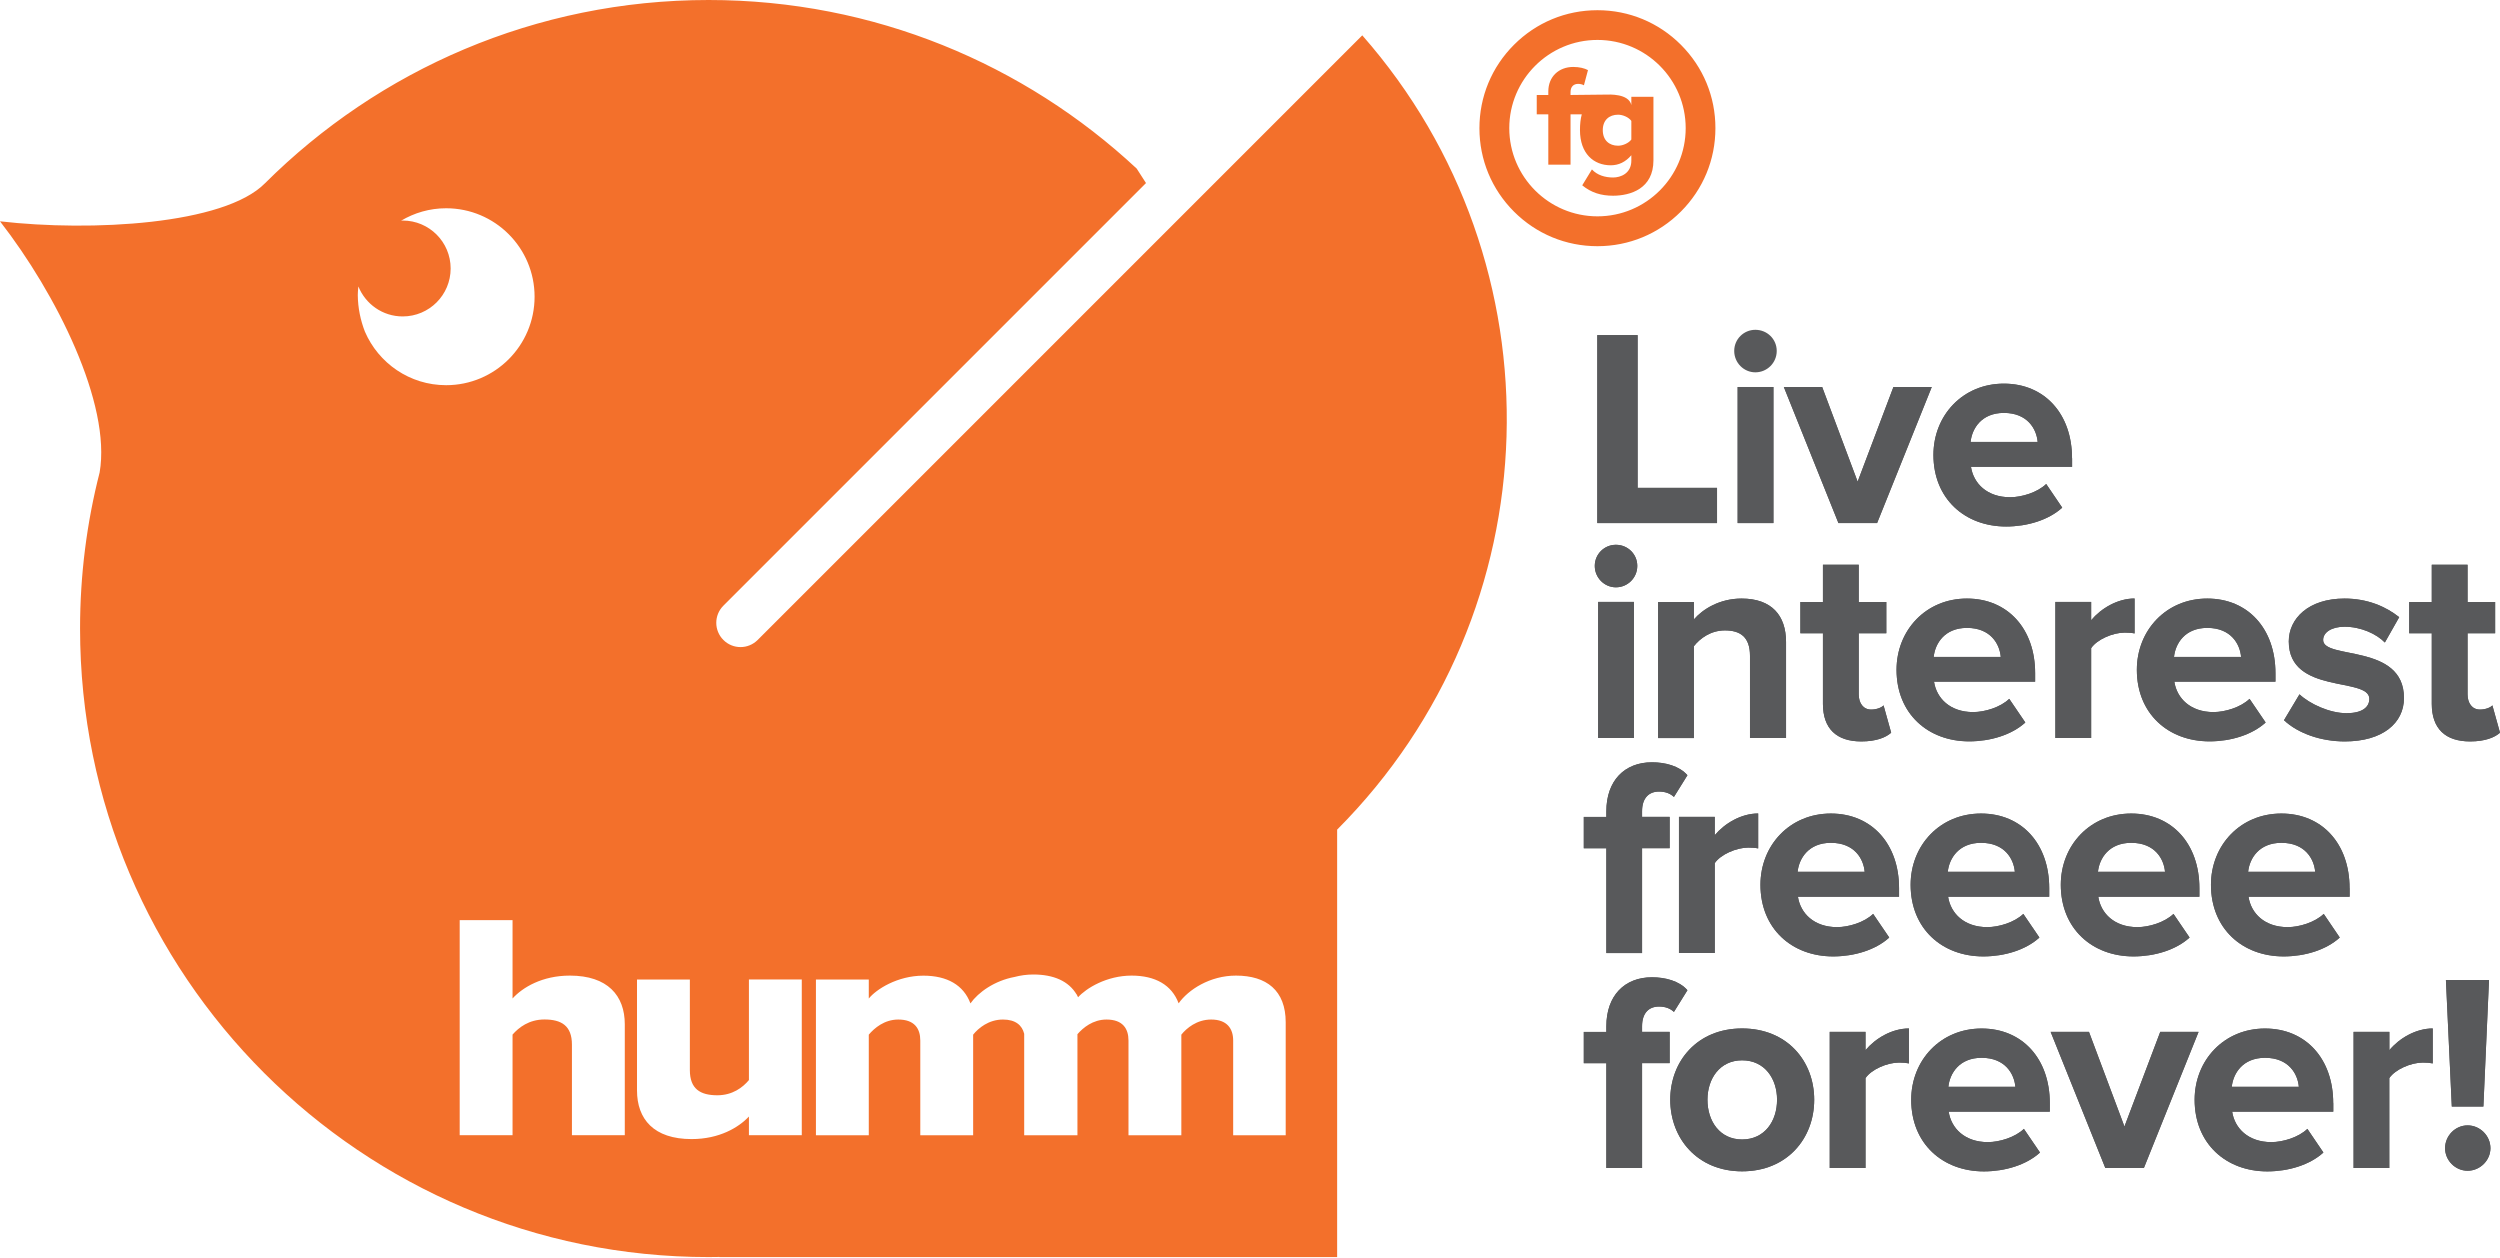
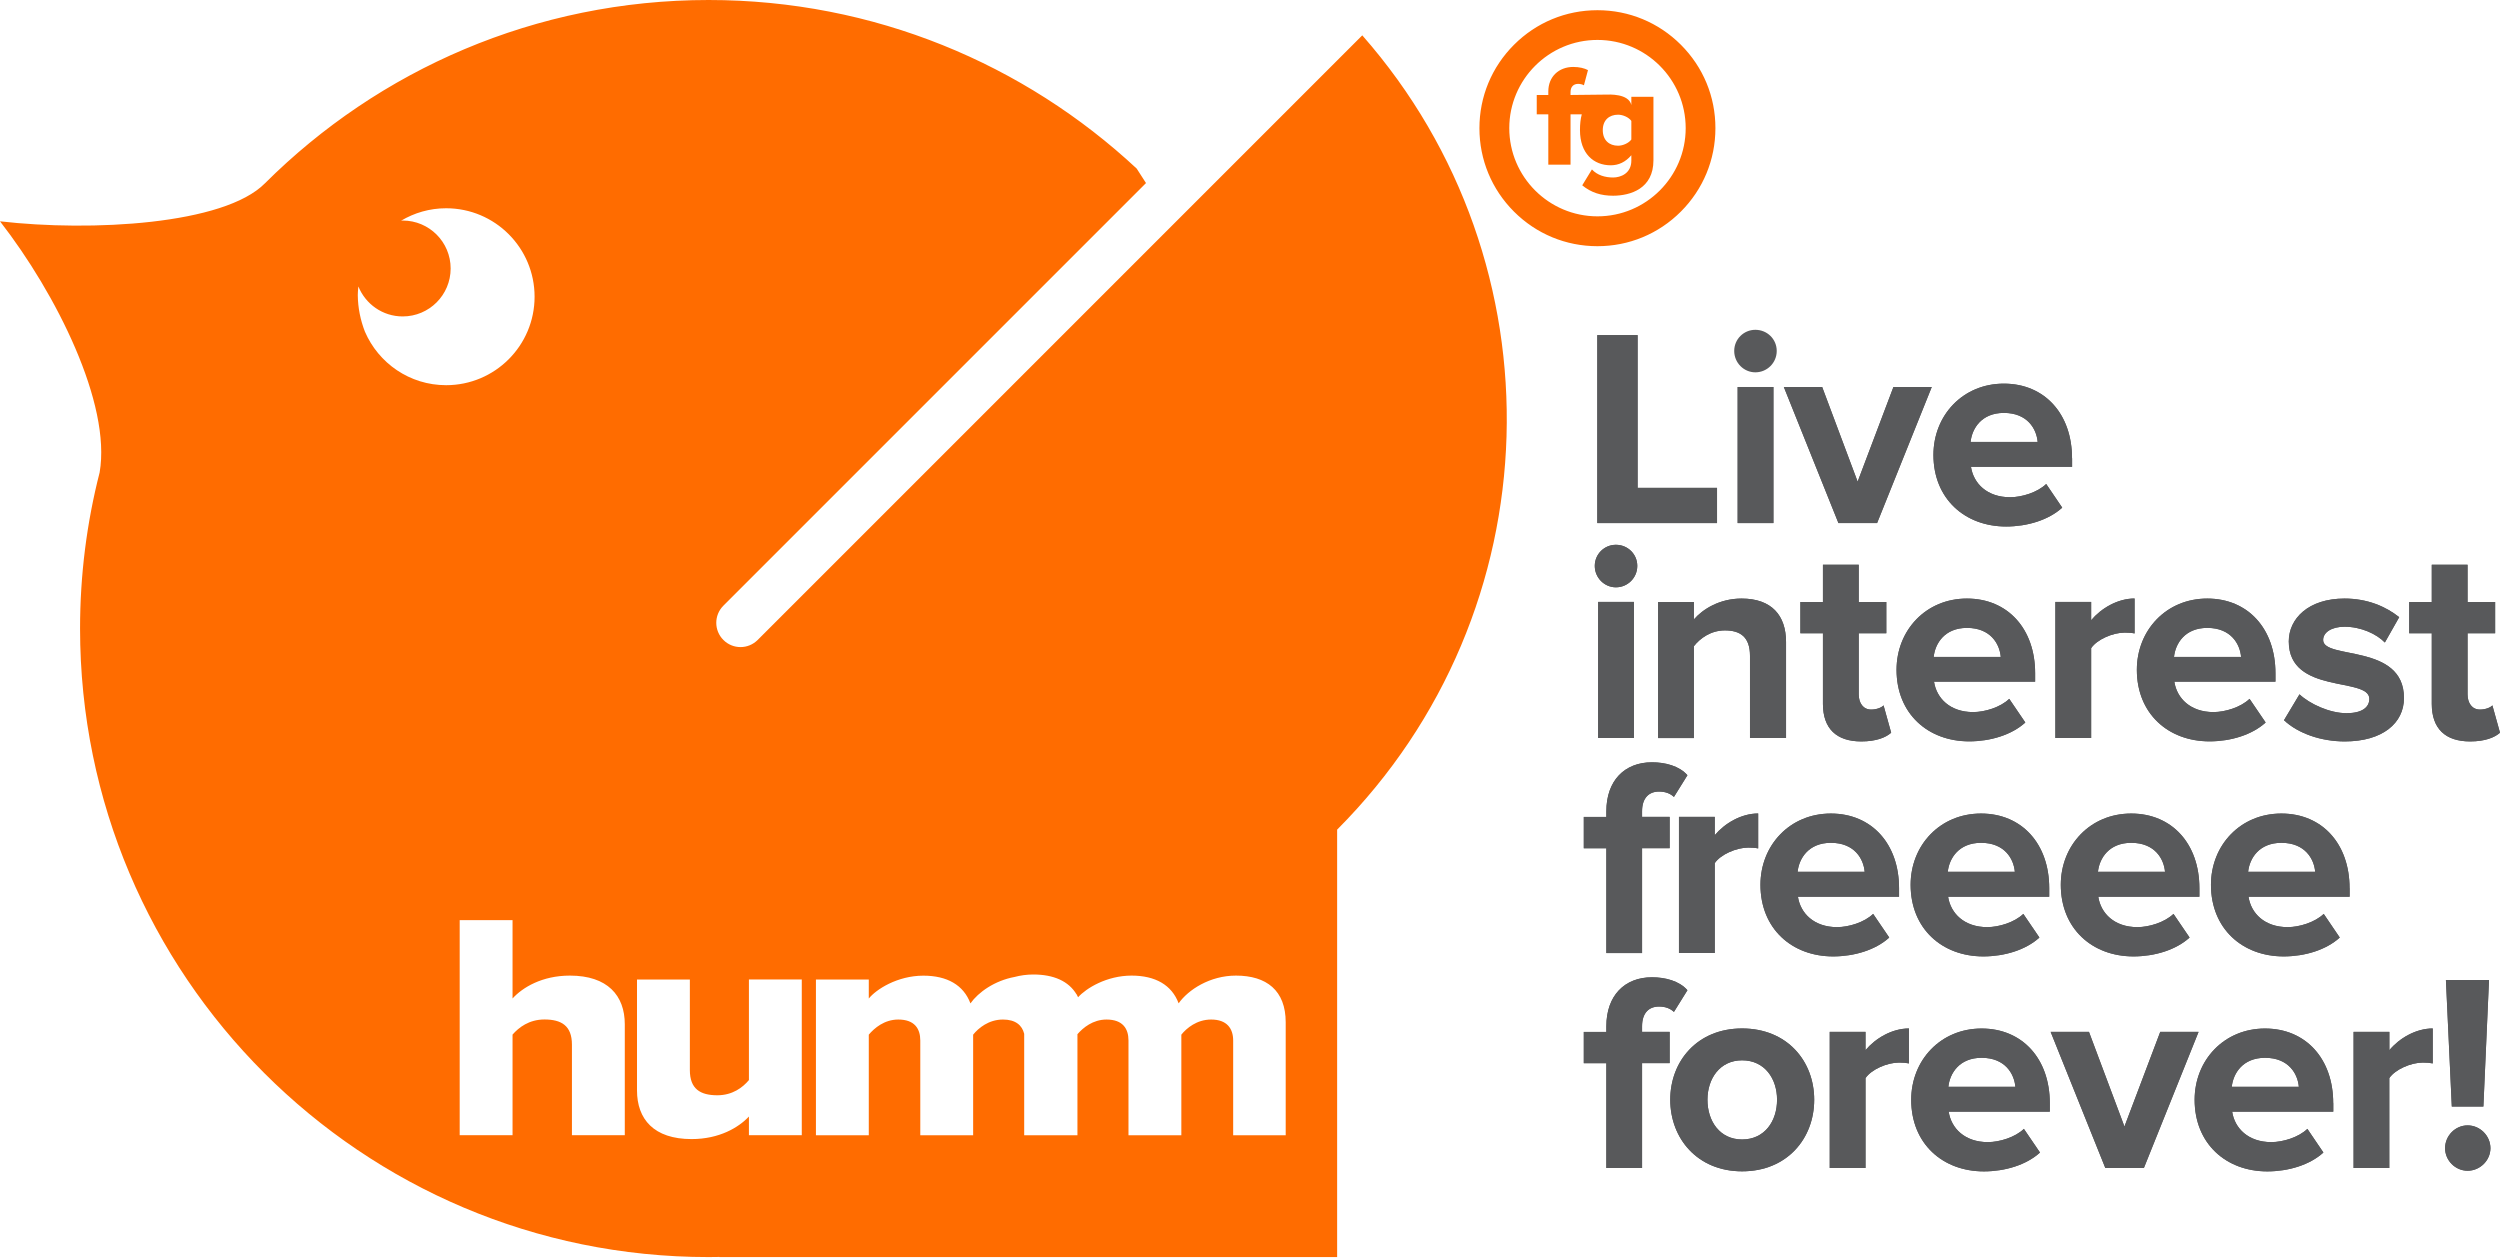
<svg xmlns="http://www.w3.org/2000/svg" version="1.1" x="0px" y="0px" width="386.89px" height="194.54px" viewBox="0 0 386.89 194.54" style="enable-background:new 0 0 386.89 194.54;" xml:space="preserve">
  <style type="text/css">
	.st0{fill:#58595B;}
- 	.st1{fill:#F3702B;}
+ 	.st1{fill:#FF6C00;}
</style>
  <defs>
</defs>
  <g>
    <g>
      <path class="st0" d="M271.65,57.62c1.83,0,3.31-1.48,3.31-3.31c0-1.83-1.48-3.27-3.31-3.27c-1.79,0-3.27,1.44-3.27,3.27    C268.38,56.14,269.86,57.62,271.65,57.62" />
      <path class="st0" d="M381.88,181.18c1.92,0,3.53-1.61,3.53-3.49c0-1.92-1.61-3.53-3.53-3.53c-1.92,0-3.49,1.61-3.49,3.53    C378.39,179.57,379.96,181.18,381.88,181.18" />
      <polygon class="st0" points="384.32,171.24 385.19,151.66 378.52,151.66 379.43,171.24   " />
      <path class="st0" d="M369.76,180.75v-13.91c0.92-1.35,3.36-2.4,5.19-2.4c0.65,0,1.13,0.04,1.53,0.13v-5.41    c-2.62,0-5.19,1.53-6.71,3.36v-2.83h-5.54v21.06H369.76z" />
      <path class="st0" d="M361.08,170.72c0-6.85-4.23-11.55-10.55-11.55c-6.37,0-10.9,4.93-10.9,11.03c0,6.76,4.84,11.08,11.25,11.08    c3.27,0,6.58-1,8.68-2.92l-2.48-3.66c-1.35,1.31-3.79,2.05-5.58,2.05c-3.57,0-5.67-2.14-6.06-4.71h15.65V170.72z M345.38,168.19    c0.22-2.09,1.7-4.49,5.15-4.49c3.66,0,5.06,2.49,5.23,4.49H345.38z" />
      <polygon class="st0" points="331.78,180.75 340.24,159.69 334.31,159.69 328.77,174.34 323.28,159.69 317.35,159.69     325.81,180.75   " />
      <path class="st0" d="M317.22,170.72c0-6.85-4.23-11.55-10.55-11.55c-6.37,0-10.9,4.93-10.9,11.03c0,6.76,4.84,11.08,11.25,11.08    c3.27,0,6.58-1,8.68-2.92l-2.49-3.66c-1.35,1.31-3.79,2.05-5.58,2.05c-3.57,0-5.67-2.14-6.06-4.71h15.65V170.72z M301.52,168.19    c0.22-2.09,1.7-4.49,5.14-4.49c3.66,0,5.06,2.49,5.23,4.49H301.52z" />
      <path class="st0" d="M288.7,180.75v-13.91c0.92-1.35,3.36-2.4,5.19-2.4c0.65,0,1.13,0.04,1.53,0.13v-5.41    c-2.62,0-5.19,1.53-6.72,3.36v-2.83h-5.54v21.06H288.7z" />
      <path class="st0" d="M269.6,159.16c-6.93,0-11.12,5.06-11.12,11.03c0,5.97,4.19,11.08,11.12,11.08c6.98,0,11.16-5.1,11.16-11.08    C280.76,164.22,276.58,159.16,269.6,159.16z M269.6,176.34c-3.45,0-5.36-2.83-5.36-6.15c0-3.27,1.92-6.1,5.36-6.1    c3.49,0,5.41,2.83,5.41,6.1C275.01,173.51,273.09,176.34,269.6,176.34z" />
      <path class="st0" d="M254.12,180.75v-16.22h4.27v-4.84h-4.27v-0.87c0-2.05,1.05-3.05,2.62-3.05c1,0,1.75,0.3,2.31,0.83l2.09-3.36    c-1.26-1.44-3.44-2-5.49-2c-4.23,0-7.06,2.83-7.06,7.59v0.87h-3.49v4.84l3.49,0l0,16.22H254.12z" />
      <path class="st0" d="M363.61,137.45c0-6.85-4.23-11.55-10.55-11.55c-6.37,0-10.9,4.93-10.9,11.03c0,6.76,4.84,11.08,11.25,11.08    c3.27,0,6.58-1,8.68-2.92l-2.48-3.66c-1.35,1.31-3.79,2.05-5.58,2.05c-3.58,0-5.67-2.14-6.06-4.71h15.65V137.45z M347.91,134.92    c0.22-2.09,1.7-4.49,5.15-4.49c3.66,0,5.06,2.49,5.23,4.49H347.91z" />
      <path class="st0" d="M340.37,137.45c0-6.85-4.23-11.55-10.55-11.55c-6.37,0-10.9,4.93-10.9,11.03c0,6.76,4.84,11.08,11.25,11.08    c3.27,0,6.58-1,8.68-2.92l-2.49-3.66c-1.35,1.31-3.79,2.05-5.58,2.05c-3.58,0-5.67-2.14-6.06-4.71h15.65V137.45z M324.67,134.92    c0.22-2.09,1.7-4.49,5.15-4.49c3.66,0,5.06,2.49,5.23,4.49H324.67z" />
      <path class="st0" d="M317.13,137.45c0-6.85-4.23-11.55-10.55-11.55c-6.37,0-10.9,4.93-10.9,11.03c0,6.76,4.84,11.08,11.25,11.08    c3.27,0,6.58-1,8.68-2.92l-2.49-3.66c-1.35,1.31-3.79,2.05-5.58,2.05c-3.57,0-5.67-2.14-6.06-4.71h15.65V137.45z M301.43,134.92    c0.22-2.09,1.7-4.49,5.15-4.49c3.66,0,5.06,2.49,5.23,4.49L301.43,134.92z" />
      <path class="st0" d="M293.89,137.45c0-6.85-4.23-11.55-10.55-11.55c-6.37,0-10.9,4.93-10.9,11.03c0,6.76,4.84,11.08,11.25,11.08    c3.27,0,6.58-1,8.68-2.92l-2.49-3.66c-1.35,1.31-3.79,2.05-5.58,2.05c-3.57,0-5.67-2.14-6.06-4.71h15.65V137.45z M278.19,134.92    c0.22-2.09,1.7-4.49,5.15-4.49c3.66,0,5.06,2.49,5.23,4.49H278.19z" />
      <path class="st0" d="M265.37,147.48v-13.91c0.92-1.35,3.36-2.4,5.19-2.4c0.65,0,1.13,0.04,1.53,0.13v-5.41    c-2.62,0-5.19,1.53-6.72,3.36v-2.83l-5.54,0l0,21.06H265.37z" />
      <path class="st0" d="M254.12,147.48v-16.22h4.27v-4.84h-4.27v-0.87c0-2.05,1.05-3.05,2.62-3.05c1,0,1.75,0.3,2.31,0.83l2.09-3.36    c-1.26-1.44-3.44-2-5.49-2c-4.23,0-7.06,2.83-7.06,7.59v0.87h-3.49v4.84h3.49v16.22H254.12z" />
      <path class="st0" d="M382.27,114.74c2.31,0,3.79-0.61,4.62-1.35l-1.18-4.23c-0.3,0.35-1.09,0.65-1.92,0.65    c-1.22,0-1.92-1-1.92-2.35v-9.46h4.27v-4.84l-4.27,0V87.4h-5.54v5.76h-3.49v4.84h3.49v10.94    C376.34,112.73,378.39,114.74,382.27,114.74" />
      <path class="st0" d="M362.87,114.74c5.84,0,9.16-2.83,9.16-6.72c0-8.5-12.51-5.89-12.51-8.98c0-1.18,1.31-2.05,3.31-2.05    c2.57,0,4.97,1.13,6.24,2.44l2.22-3.92c-2.09-1.66-4.93-2.88-8.46-2.88c-5.58,0-8.63,3.1-8.63,6.63c0,8.28,12.47,5.45,12.47,8.89    c0,1.31-1.13,2.22-3.53,2.22c-2.62,0-5.71-1.44-7.28-2.92l-2.4,4.01C355.67,113.52,359.2,114.74,362.87,114.74" />
      <path class="st0" d="M352.14,104.18c0-6.85-4.23-11.55-10.55-11.55c-6.37,0-10.9,4.93-10.9,11.03c0,6.76,4.84,11.07,11.25,11.07    c3.27,0,6.58-1,8.68-2.92l-2.49-3.66c-1.35,1.31-3.79,2.05-5.58,2.05c-3.57,0-5.67-2.14-6.06-4.71h15.65V104.18z M336.44,101.66    c0.22-2.09,1.7-4.49,5.15-4.49c3.66,0,5.06,2.49,5.23,4.49H336.44z" />
      <path class="st0" d="M323.62,114.21V100.3c0.92-1.35,3.36-2.4,5.19-2.4c0.65,0,1.13,0.04,1.53,0.13v-5.41    c-2.62,0-5.19,1.53-6.72,3.36v-2.83h-5.54v21.06H323.62z" />
      <path class="st0" d="M314.95,104.18c0-6.85-4.23-11.55-10.55-11.55c-6.37,0-10.9,4.93-10.9,11.03c0,6.76,4.84,11.07,11.25,11.07    c3.27,0,6.58-1,8.68-2.92l-2.49-3.66c-1.35,1.31-3.79,2.05-5.58,2.05c-3.58,0-5.67-2.14-6.06-4.71h15.65V104.18z M299.25,101.66    c0.22-2.09,1.7-4.49,5.15-4.49c3.66,0,5.06,2.49,5.23,4.49H299.25z" />
      <path class="st0" d="M288.05,114.74c2.31,0,3.79-0.61,4.62-1.35l-1.18-4.23c-0.3,0.35-1.09,0.65-1.92,0.65    c-1.22,0-1.92-1-1.92-2.35v-9.46h4.27v-4.84h-4.27V87.4h-5.54v5.76h-3.49v4.84h3.49v10.94    C282.12,112.73,284.17,114.74,288.05,114.74" />
      <path class="st0" d="M276.4,114.21V99.35c0-4.1-2.22-6.72-6.89-6.72c-3.4,0-6.02,1.66-7.37,3.23v-2.7h-5.54v21.06h5.54V100    c0.96-1.22,2.62-2.44,4.8-2.44c2.36,0,3.88,1,3.88,3.92v12.73H276.4z" />
      <rect x="247.32" y="93.15" class="st0" width="5.54" height="21.06" />
      <path class="st0" d="M250.07,90.89c1.83,0,3.31-1.48,3.31-3.31c0-1.83-1.48-3.27-3.31-3.27c-1.79,0-3.27,1.44-3.27,3.27    C246.8,89.4,248.28,90.89,250.07,90.89" />
      <path class="st0" d="M320.66,70.92c0-6.85-4.23-11.55-10.55-11.55c-6.37,0-10.9,4.93-10.9,11.03c0,6.76,4.84,11.08,11.25,11.08    c3.27,0,6.58-1,8.68-2.92l-2.48-3.66c-1.35,1.31-3.79,2.05-5.58,2.05c-3.58,0-5.67-2.14-6.06-4.71h15.65V70.92z M304.96,68.39    c0.22-2.09,1.7-4.49,5.15-4.49c3.66,0,5.06,2.49,5.23,4.49H304.96z" />
      <polygon class="st0" points="290.49,80.95 298.95,59.89 293.02,59.89 287.48,74.54 281.99,59.89 276.06,59.89 284.51,80.95   " />
      <rect x="268.91" y="59.89" class="st0" width="5.54" height="21.06" />
      <polygon class="st0" points="265.72,80.95 265.72,75.5 253.43,75.5 253.43,51.86 247.19,51.86 247.19,80.95   " />
      <g>
        <path class="st0" d="M381.88,181.18c1.92,0,3.53-1.61,3.53-3.49c0-1.92-1.61-3.53-3.53-3.53c-1.92,0-3.49,1.61-3.49,3.53     C378.39,179.57,379.96,181.18,381.88,181.18" />
        <polygon class="st0" points="384.32,171.24 385.19,151.66 378.52,151.66 379.43,171.24    " />
        <path class="st0" d="M369.76,180.75v-13.91c0.92-1.35,3.36-2.4,5.19-2.4c0.65,0,1.13,0.04,1.53,0.13v-5.41     c-2.62,0-5.19,1.53-6.71,3.36v-2.83h-5.54v21.06H369.76z" />
        <path class="st0" d="M361.08,170.72c0-6.85-4.23-11.55-10.55-11.55c-6.37,0-10.9,4.93-10.9,11.03c0,6.76,4.84,11.08,11.25,11.08     c3.27,0,6.58-1,8.68-2.92l-2.48-3.66c-1.35,1.31-3.79,2.05-5.58,2.05c-3.57,0-5.67-2.14-6.06-4.71h15.65V170.72z M345.38,168.19     c0.22-2.09,1.7-4.49,5.15-4.49c3.66,0,5.06,2.49,5.23,4.49H345.38z" />
        <polygon class="st0" points="331.78,180.75 340.24,159.69 334.31,159.69 328.77,174.34 323.28,159.69 317.35,159.69      325.81,180.75    " />
        <path class="st0" d="M317.22,170.72c0-6.85-4.23-11.55-10.55-11.55c-6.37,0-10.9,4.93-10.9,11.03c0,6.76,4.84,11.08,11.25,11.08     c3.27,0,6.58-1,8.68-2.92l-2.49-3.66c-1.35,1.31-3.79,2.05-5.58,2.05c-3.57,0-5.67-2.14-6.06-4.71h15.65V170.72z M301.52,168.19     c0.22-2.09,1.7-4.49,5.14-4.49c3.66,0,5.06,2.49,5.23,4.49H301.52z" />
        <path class="st0" d="M288.7,180.75v-13.91c0.92-1.35,3.36-2.4,5.19-2.4c0.65,0,1.13,0.04,1.53,0.13v-5.41     c-2.62,0-5.19,1.53-6.72,3.36v-2.83h-5.54v21.06H288.7z" />
        <path class="st0" d="M269.6,159.16c-6.93,0-11.12,5.06-11.12,11.03c0,5.97,4.19,11.08,11.12,11.08c6.98,0,11.16-5.1,11.16-11.08     C280.76,164.22,276.58,159.16,269.6,159.16z M269.6,176.34c-3.45,0-5.36-2.83-5.36-6.15c0-3.27,1.92-6.1,5.36-6.1     c3.49,0,5.41,2.83,5.41,6.1C275.01,173.51,273.09,176.34,269.6,176.34z" />
        <path class="st0" d="M254.12,180.75v-16.22h4.27v-4.84h-4.27v-0.87c0-2.05,1.05-3.05,2.62-3.05c1,0,1.75,0.3,2.31,0.83l2.09-3.36     c-1.26-1.44-3.44-2-5.49-2c-4.23,0-7.06,2.83-7.06,7.59v0.87h-3.49v4.84l3.49,0l0,16.22H254.12z" />
        <path class="st0" d="M363.61,137.45c0-6.85-4.23-11.55-10.55-11.55c-6.37,0-10.9,4.93-10.9,11.03c0,6.76,4.84,11.08,11.25,11.08     c3.27,0,6.58-1,8.68-2.92l-2.48-3.66c-1.35,1.31-3.79,2.05-5.58,2.05c-3.58,0-5.67-2.14-6.06-4.71h15.65V137.45z M347.91,134.92     c0.22-2.09,1.7-4.49,5.15-4.49c3.66,0,5.06,2.49,5.23,4.49H347.91z" />
        <path class="st0" d="M340.37,137.45c0-6.85-4.23-11.55-10.55-11.55c-6.37,0-10.9,4.93-10.9,11.03c0,6.76,4.84,11.08,11.25,11.08     c3.27,0,6.58-1,8.68-2.92l-2.49-3.66c-1.35,1.31-3.79,2.05-5.58,2.05c-3.58,0-5.67-2.14-6.06-4.71h15.65V137.45z M324.67,134.92     c0.22-2.09,1.7-4.49,5.15-4.49c3.66,0,5.06,2.49,5.23,4.49H324.67z" />
        <path class="st0" d="M317.13,137.45c0-6.85-4.23-11.55-10.55-11.55c-6.37,0-10.9,4.93-10.9,11.03c0,6.76,4.84,11.08,11.25,11.08     c3.27,0,6.58-1,8.68-2.92l-2.49-3.66c-1.35,1.31-3.79,2.05-5.58,2.05c-3.57,0-5.67-2.14-6.06-4.71h15.65V137.45z M301.43,134.92     c0.22-2.09,1.7-4.49,5.15-4.49c3.66,0,5.06,2.49,5.23,4.49L301.43,134.92z" />
        <path class="st0" d="M293.89,137.45c0-6.85-4.23-11.55-10.55-11.55c-6.37,0-10.9,4.93-10.9,11.03c0,6.76,4.84,11.08,11.25,11.08     c3.27,0,6.58-1,8.68-2.92l-2.49-3.66c-1.35,1.31-3.79,2.05-5.58,2.05c-3.57,0-5.67-2.14-6.06-4.71h15.65V137.45z M278.19,134.92     c0.22-2.09,1.7-4.49,5.15-4.49c3.66,0,5.06,2.49,5.23,4.49H278.19z" />
        <path class="st0" d="M265.37,147.48v-13.91c0.92-1.35,3.36-2.4,5.19-2.4c0.65,0,1.13,0.04,1.53,0.13v-5.41     c-2.62,0-5.19,1.53-6.72,3.36v-2.83l-5.54,0l0,21.06H265.37z" />
        <path class="st0" d="M254.12,147.48v-16.22h4.27v-4.84h-4.27v-0.87c0-2.05,1.05-3.05,2.62-3.05c1,0,1.75,0.3,2.31,0.83l2.09-3.36     c-1.26-1.44-3.44-2-5.49-2c-4.23,0-7.06,2.83-7.06,7.59v0.87h-3.49v4.84h3.49v16.22H254.12z" />
        <path class="st0" d="M382.27,114.74c2.31,0,3.79-0.61,4.62-1.35l-1.18-4.23c-0.3,0.35-1.09,0.65-1.92,0.65     c-1.22,0-1.92-1-1.92-2.35v-9.46h4.27v-4.84l-4.27,0V87.4h-5.54v5.76h-3.49v4.84h3.49v10.94     C376.34,112.73,378.39,114.74,382.27,114.74" />
        <path class="st0" d="M362.87,114.74c5.84,0,9.16-2.83,9.16-6.72c0-8.5-12.51-5.89-12.51-8.98c0-1.18,1.31-2.05,3.31-2.05     c2.57,0,4.97,1.13,6.24,2.44l2.22-3.92c-2.09-1.66-4.93-2.88-8.46-2.88c-5.58,0-8.63,3.1-8.63,6.63c0,8.28,12.47,5.45,12.47,8.89     c0,1.31-1.13,2.22-3.53,2.22c-2.62,0-5.71-1.44-7.28-2.92l-2.4,4.01C355.67,113.52,359.2,114.74,362.87,114.74" />
        <path class="st0" d="M352.14,104.18c0-6.85-4.23-11.55-10.55-11.55c-6.37,0-10.9,4.93-10.9,11.03c0,6.76,4.84,11.07,11.25,11.07     c3.27,0,6.58-1,8.68-2.92l-2.49-3.66c-1.35,1.31-3.79,2.05-5.58,2.05c-3.57,0-5.67-2.14-6.06-4.71h15.65V104.18z M336.44,101.66     c0.22-2.09,1.7-4.49,5.15-4.49c3.66,0,5.06,2.49,5.23,4.49H336.44z" />
        <path class="st0" d="M323.62,114.21V100.3c0.92-1.35,3.36-2.4,5.19-2.4c0.65,0,1.13,0.04,1.53,0.13v-5.41     c-2.62,0-5.19,1.53-6.72,3.36v-2.83h-5.54v21.06H323.62z" />
        <path class="st0" d="M314.95,104.18c0-6.85-4.23-11.55-10.55-11.55c-6.37,0-10.9,4.93-10.9,11.03c0,6.76,4.84,11.07,11.25,11.07     c3.27,0,6.58-1,8.68-2.92l-2.49-3.66c-1.35,1.31-3.79,2.05-5.58,2.05c-3.58,0-5.67-2.14-6.06-4.71h15.65V104.18z M299.25,101.66     c0.22-2.09,1.7-4.49,5.15-4.49c3.66,0,5.06,2.49,5.23,4.49H299.25z" />
        <path class="st0" d="M288.05,114.74c2.31,0,3.79-0.61,4.62-1.35l-1.18-4.23c-0.3,0.35-1.09,0.65-1.92,0.65     c-1.22,0-1.92-1-1.92-2.35v-9.46h4.27v-4.84h-4.27V87.4h-5.54v5.76h-3.49v4.84h3.49v10.94     C282.12,112.73,284.17,114.74,288.05,114.74" />
        <path class="st0" d="M276.4,114.21V99.35c0-4.1-2.22-6.72-6.89-6.72c-3.4,0-6.02,1.66-7.37,3.23v-2.7h-5.54v21.06h5.54V100     c0.96-1.22,2.62-2.44,4.8-2.44c2.36,0,3.88,1,3.88,3.92v12.73H276.4z" />
        <rect x="247.32" y="93.15" class="st0" width="5.54" height="21.06" />
        <path class="st0" d="M250.07,90.89c1.83,0,3.31-1.48,3.31-3.31c0-1.83-1.48-3.27-3.31-3.27c-1.79,0-3.27,1.44-3.27,3.27     C246.8,89.4,248.28,90.89,250.07,90.89" />
        <path class="st0" d="M320.66,70.92c0-6.85-4.23-11.55-10.55-11.55c-6.37,0-10.9,4.93-10.9,11.03c0,6.76,4.84,11.08,11.25,11.08     c3.27,0,6.58-1,8.68-2.92l-2.48-3.66c-1.35,1.31-3.79,2.05-5.58,2.05c-3.58,0-5.67-2.14-6.06-4.71h15.65V70.92z M304.96,68.39     c0.22-2.09,1.7-4.49,5.15-4.49c3.66,0,5.06,2.49,5.23,4.49H304.96z" />
        <polygon class="st0" points="290.49,80.95 298.95,59.89 293.02,59.89 287.48,74.54 281.99,59.89 276.06,59.89 284.51,80.95         " />
        <rect x="268.91" y="59.89" class="st0" width="5.54" height="21.06" />
        <polygon class="st0" points="265.72,80.95 265.72,75.5 253.43,75.5 253.43,51.86 247.19,51.86 247.19,80.95    " />
      </g>
    </g>
    <path class="st1" d="M260.13,6.93c-3.45-3.45-8.03-5.35-12.91-5.35h-0.01c-4.88,0-9.46,1.9-12.91,5.35   c-3.45,3.45-5.35,8.03-5.35,12.91c0,4.88,1.9,9.46,5.35,12.91c3.45,3.45,8.03,5.35,12.91,5.35c4.88,0,9.46-1.9,12.91-5.35   c3.45-3.45,5.35-8.03,5.35-12.91C265.48,14.96,263.58,10.38,260.13,6.93z M247.22,33.48c-7.52,0-13.65-6.12-13.65-13.65   c0-7.52,6.12-13.65,13.65-13.65c7.53,0,13.65,6.12,13.65,13.65S254.74,33.48,247.22,33.48z M252.46,21.59   c-0.42,0.58-1.34,0.96-2.05,0.96c-1.36,0-2.37-0.83-2.37-2.41c0-1.56,1-2.39,2.37-2.39c0.72,0,1.63,0.38,2.05,0.96V21.59z    M255.88,24.81l0-9.83l-3.42,0v1.27c-0.42-1.8-3.42-1.62-4.02-1.61l-5.39,0.06v-0.45c0-0.83,0.47-1.27,1.18-1.27   c0.31,0,0.63,0.07,0.89,0.22l0.63-2.35c-0.54-0.29-1.34-0.49-2.28-0.49c-2.23,0-3.86,1.5-3.86,3.8v0.54l-1.79,0v2.99l1.79,0v7.79   l3.44,0v-7.79h1.74c-0.19,0.7-0.28,1.51-0.28,2.44c0,3.64,2.12,5.45,4.76,5.45c1.23,0,2.3-0.51,3.19-1.56v0.83   c0,2.01-1.68,2.62-2.82,2.62c-1.25,0-2.46-0.36-3.28-1.25l-1.5,2.46c1.39,1.14,2.93,1.61,4.78,1.61   C252.32,30.28,255.88,29.21,255.88,24.81 M206.93,128.39v66.15h-95.6v-0.02c-0.56,0.01-1.11,0.02-1.67,0.02   c-53.72,0-97.27-43.55-97.27-97.27c0-8.34,1.05-16.43,3.03-24.16C17.24,62.5,8.72,45.46,0,34.25c14.09,1.62,34.69,0.53,41.01-5.89   C58.6,10.84,82.86,0,109.66,0c25.6,0,48.88,9.91,66.25,26.09l1.44,2.24l-65.4,65.4c-1.47,1.47-1.47,3.84,0,5.31   c0.73,0.73,1.69,1.1,2.65,1.1s1.92-0.37,2.65-1.1l93.57-93.57C241.88,40.8,240.59,94.62,206.93,128.39z M69.04,59.61   c7.56,0,13.69-6.13,13.69-13.69c0-7.56-6.13-13.69-13.69-13.69c-2.55,0-4.93,0.71-6.98,1.93c0.09,0,0.17-0.03,0.26-0.03   c4.1,0,7.42,3.32,7.42,7.42s-3.32,7.42-7.42,7.42c-3.11,0-5.76-1.92-6.86-4.64c-0.01,0.11-0.03,0.21-0.03,0.32   c-0.03,0.34-0.06,0.68-0.06,1.03c0.02,1.99,0.42,3.88,1.1,5.64C58.57,56.2,63.4,59.61,69.04,59.61z M96.69,158.51   c0-4.44-2.66-7.53-8.5-7.53c-4.3,0-7.33,1.84-8.87,3.54V142.4h-8.18v33.28h8.18v-15.57c0.96-1.1,2.55-2.34,4.94-2.34   c2.6,0,4.25,0.95,4.25,3.89v14.02h8.18V158.51z M124.08,151.58h-8.18v15.57c-0.96,1.15-2.55,2.35-4.89,2.35   c-2.66,0-4.25-1-4.25-3.89v-14.02h-8.18v17.16c0,4.44,2.6,7.53,8.45,7.53c4.3,0,7.28-1.8,8.87-3.49v2.89h8.18V151.58z    M198.97,158.21c0-4.94-2.97-7.23-7.7-7.23c-4.04,0-7.38,2.19-8.87,4.29c-1.06-2.84-3.61-4.29-7.28-4.29   c-3.86,0-7.03,1.96-8.28,3.35c-0.05-0.11-0.11-0.21-0.16-0.31v-0.09h-0.05c-1.24-2.11-3.59-3.12-6.72-3.12   c-1.02,0-1.99,0.14-2.9,0.38c-3.1,0.58-5.6,2.36-6.83,4.09c-1.06-2.84-3.61-4.29-7.28-4.29c-4.04,0-7.33,2.14-8.45,3.54v-2.94   h-8.18v24.1h8.18v-15.57c0.85-1,2.39-2.34,4.57-2.34c2.5,0,3.4,1.4,3.4,3.24v14.67h8.18v-15.57c0.8-1,2.39-2.34,4.62-2.34   c1.96,0,2.96,0.9,3.28,2.21v15.7h0.12h8.06h0.06v-15.64c0.86-0.99,2.38-2.27,4.5-2.27c2.5,0,3.4,1.4,3.4,3.24v14.67h8.18v-15.57   c0.8-1,2.39-2.34,4.62-2.34c2.44,0,3.4,1.4,3.4,3.24v14.67h8.13V158.21z" />
  </g>
</svg>
